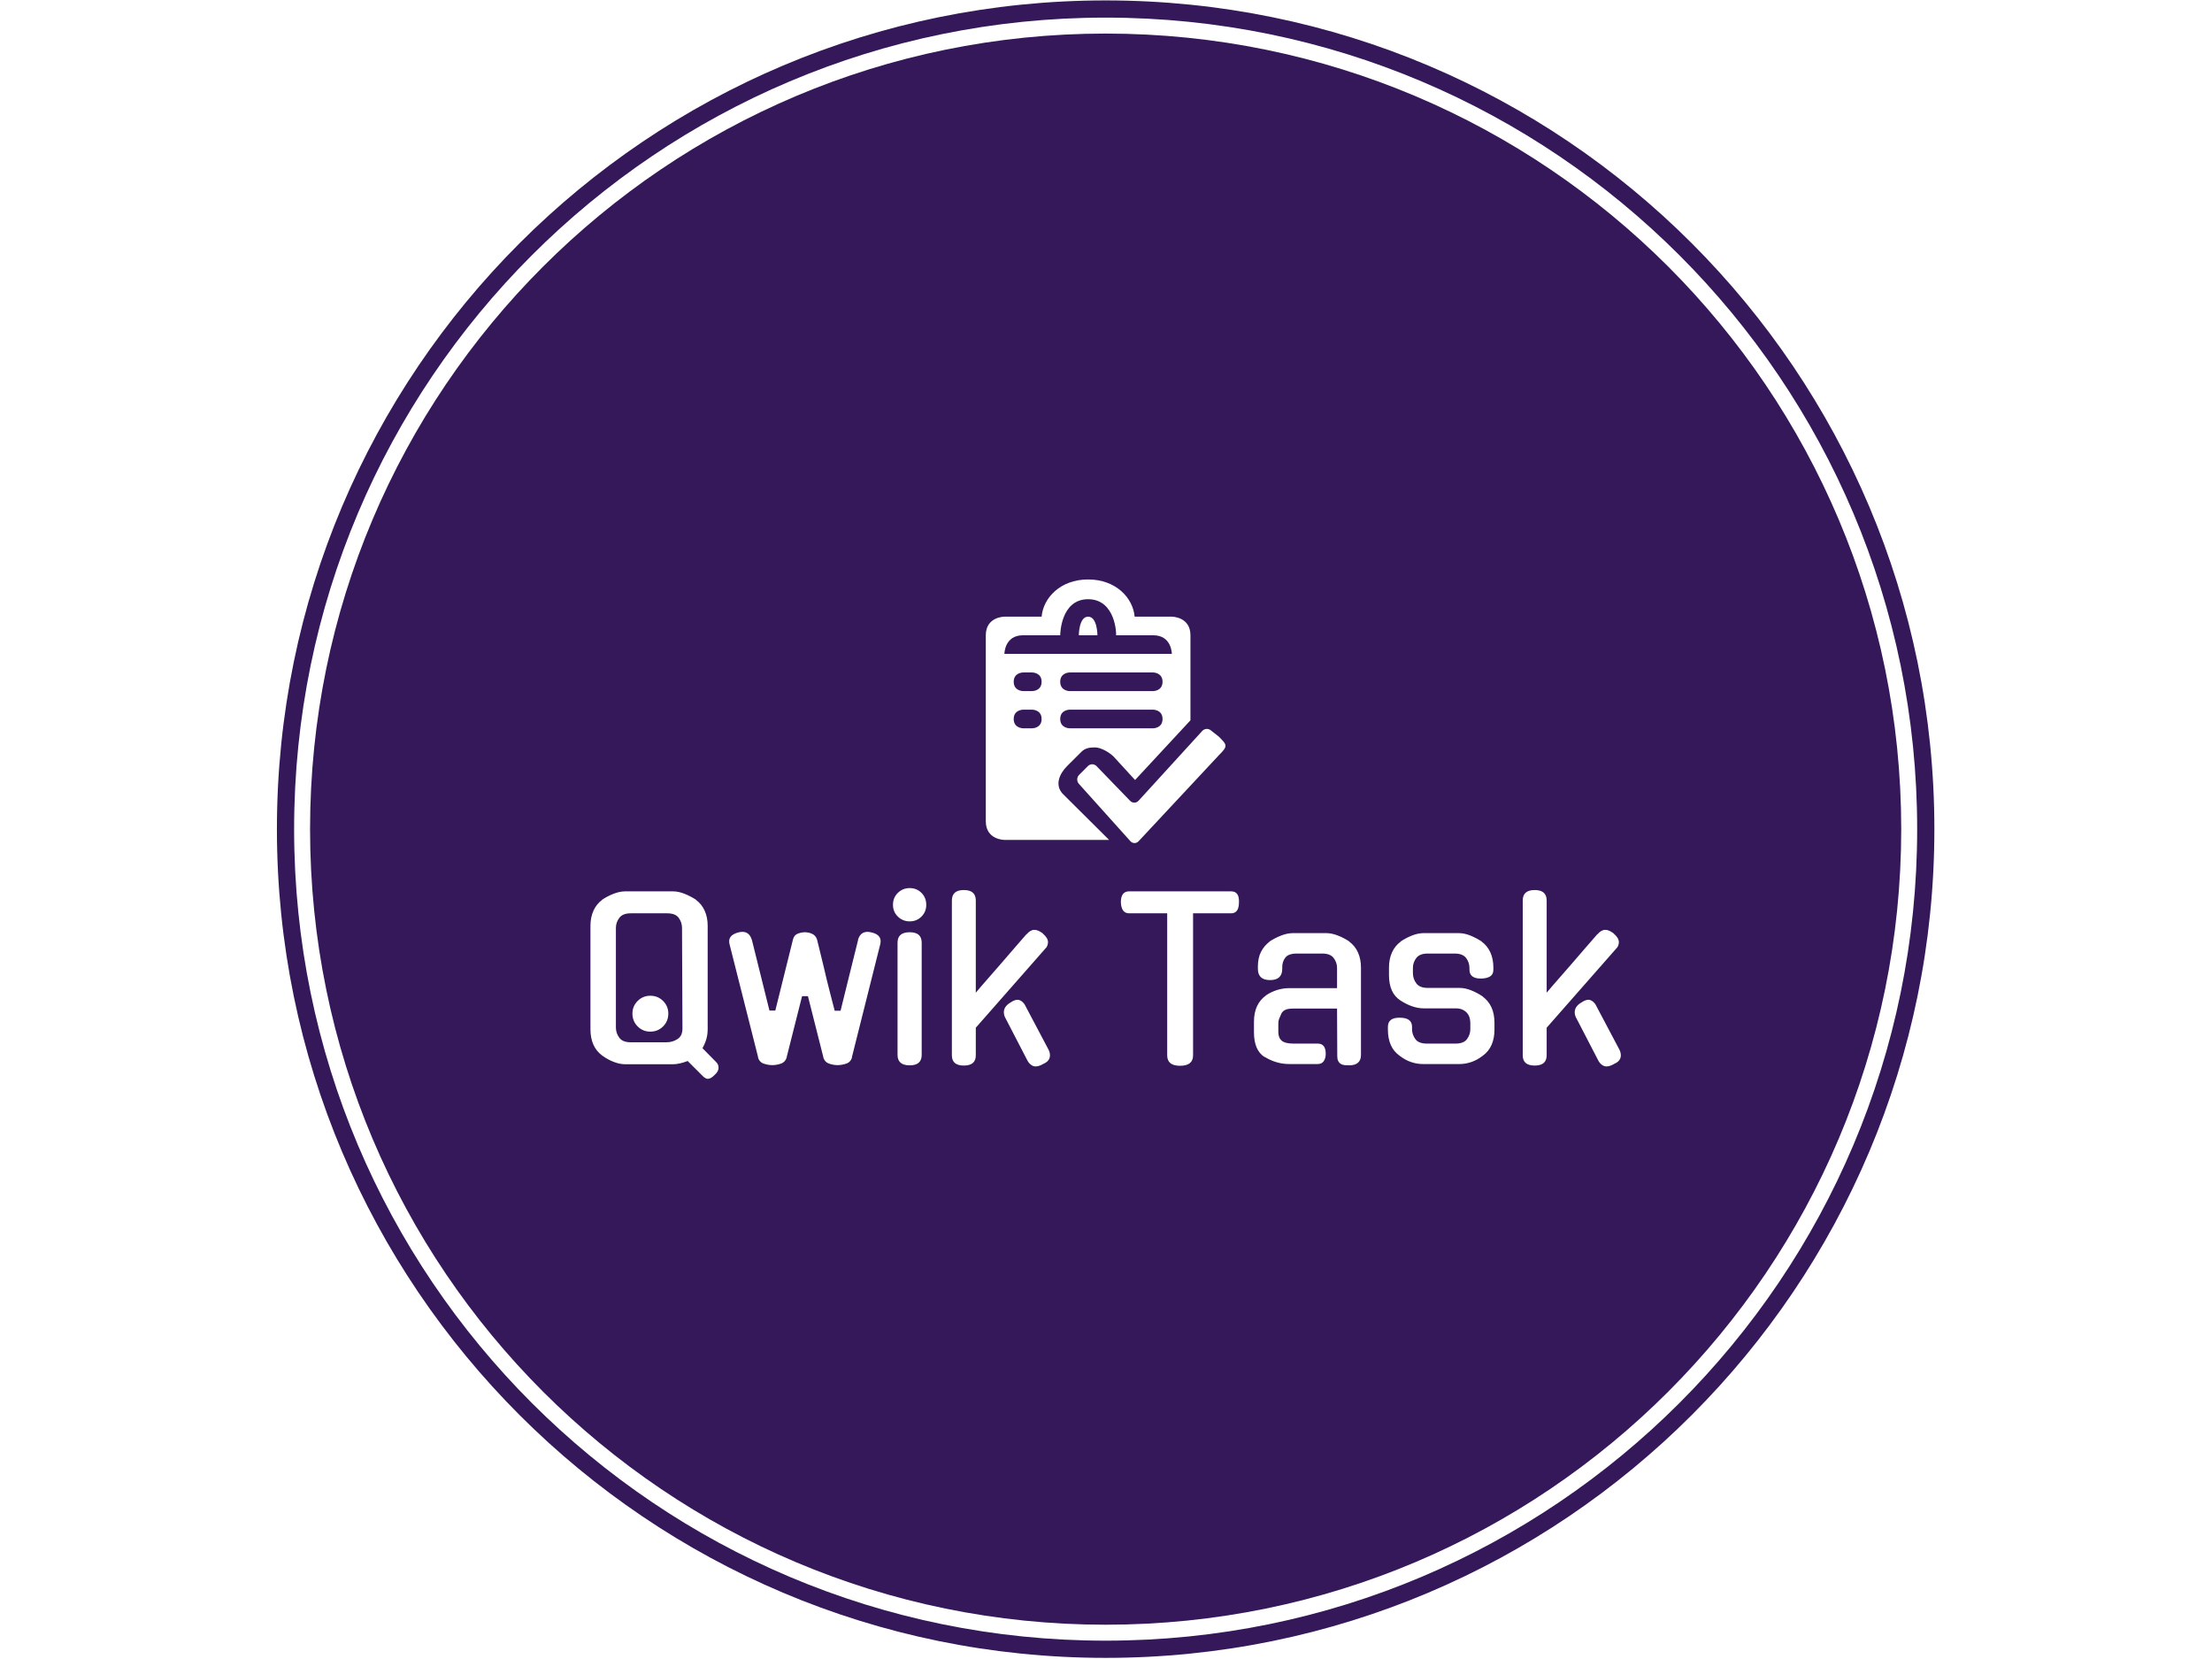
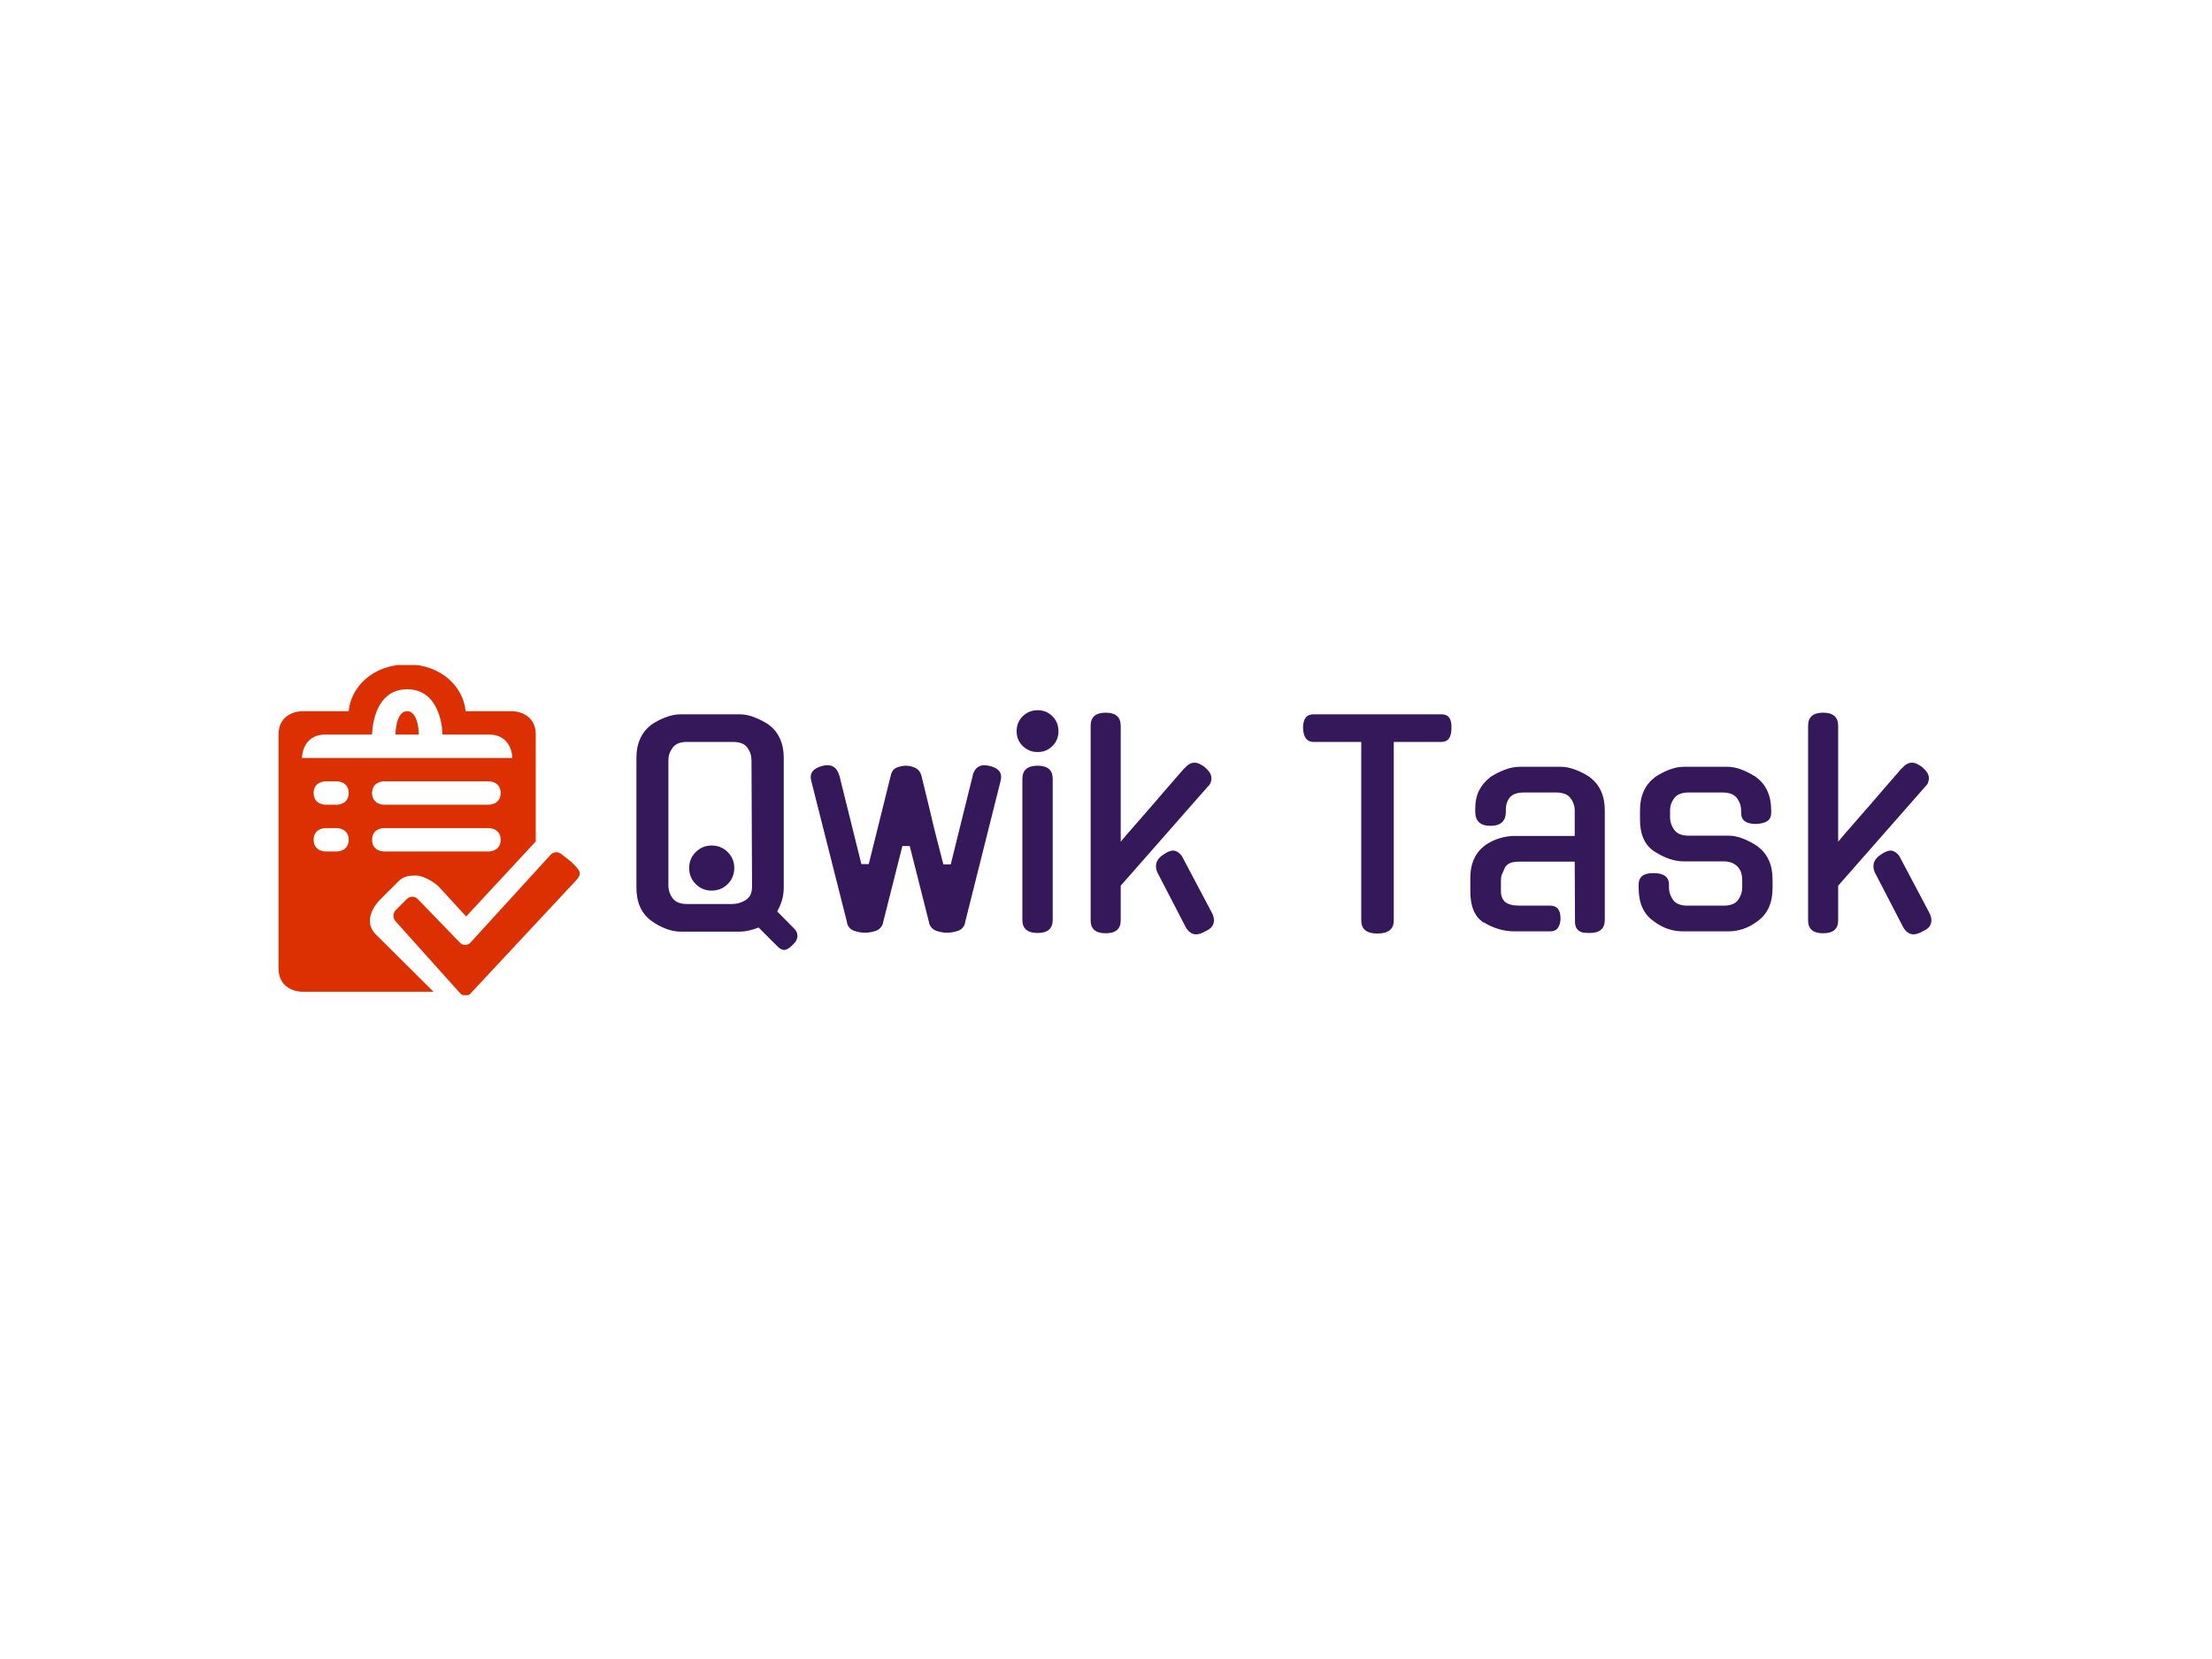
<svg xmlns="http://www.w3.org/2000/svg" version="1.1" width="2000" height="1500" viewBox="0 0 2000 1500">
  <rect width="2000" height="1500" fill="#ffffff" />
-   <g transform="matrix(0.75,0,0,0.75,249.6764,0.05154665)">
-     <svg viewBox="0 0 343 343" data-background-color="#ffffff" preserveAspectRatio="xMidYMid meet" height="1999" width="2000">
-       <g id="tight-bounds" transform="matrix(1,0,0,1,0.074,0.074)">
-         <svg viewBox="0 0 342.852 342.852" height="342.852" width="342.852">
+   <g transform="matrix(0.75,0,0,0.75,249.0909,601.2687)">
+     <svg viewBox="0 0 396 79" data-background-color="#ffffff" preserveAspectRatio="xMidYMid meet" height="398" width="2000">
+       <g id="tight-bounds" transform="matrix(1,0,0,1,0.24,-0.1372903)">
+         <svg viewBox="0 0 395.52 79.275" height="79.275" width="395.52">
          <g>
-             <svg />
-           </g>
-           <g>
-             <svg viewBox="0 0 342.852 342.852" height="342.852" width="342.852">
+             <svg viewBox="0 0 395.52 79.275" height="79.275" width="395.52">
              <g>
-                 <path d="M0 171.426c0-94.676 76.75-171.426 171.426-171.426 94.676 0 171.426 76.75 171.426 171.426 0 94.676-76.75 171.426-171.426 171.426-94.676 0-171.426-76.75-171.426-171.426zM171.426 339.293c92.711 0 167.868-75.157 167.867-167.867 0-92.711-75.157-167.868-167.867-167.868-92.711 0-167.868 75.157-167.868 167.868 0 92.711 75.157 167.868 167.868 167.867z" data-fill-palette-color="tertiary" fill="#35185a" stroke="transparent" />
-                 <ellipse rx="164.569" ry="164.569" cx="171.426" cy="171.426" fill="#35185a" stroke="transparent" stroke-width="0" fill-opacity="1" data-fill-palette-color="tertiary" />
-               </g>
-               <g transform="matrix(1,0,0,1,64.84656,119.7771)">
-                 <svg viewBox="0 0 213.158 103.297" height="103.297" width="213.158">
+                 <svg viewBox="0 0 395.52 79.275" height="79.275" width="395.52">
                  <g>
-                     <svg viewBox="0 0 213.158 103.297" height="103.297" width="213.158">
-                       <g>
-                         <svg viewBox="0 0 213.158 103.297" height="103.297" width="213.158">
-                           <g transform="matrix(1,0,0,1,0,63.84193)">
-                             <svg viewBox="0 0 213.158 39.455" height="39.455" width="213.158">
-                               <g id="textblocktransform">
-                                 <svg viewBox="0 0 213.158 39.455" height="39.455" width="213.158" id="textblock">
-                                   <g>
-                                     <svg viewBox="0 0 213.158 39.455" height="39.455" width="213.158">
-                                       <g transform="matrix(1,0,0,1,0,0)">
-                                         <svg width="213.158" viewBox="4 -40.45 236.88 43.85" height="39.455" data-palette-color="#ffffff">
-                                           <path d="M13.25-5L21.5-5Q22.85-5 24-5.73 25.15-6.45 25.15-8.15L25.15-8.15 25.05-31.3Q25.05-32.55 24.3-33.6 23.55-34.65 21.65-34.65L21.65-34.65 13.25-34.65Q11.4-34.65 10.63-33.6 9.85-32.55 9.85-31.3L9.85-31.3 9.85-8.4Q9.85-7.1 10.63-6.05 11.4-5 13.25-5L13.25-5ZM21.9-11.6L21.9-11.6Q21.9-9.85 20.7-8.65 19.5-7.45 17.75-7.45L17.75-7.45Q16.05-7.45 14.85-8.65 13.65-9.85 13.65-11.6L13.65-11.6Q13.65-13.3 14.85-14.5 16.05-15.7 17.75-15.7L17.75-15.7Q19.5-15.7 20.7-14.5 21.9-13.3 21.9-11.6ZM29.75-3.65L32.95-0.4Q33.45 0.1 33.45 0.85L33.45 0.85Q33.45 1.25 33.25 1.65 33.05 2.05 32.6 2.45L32.6 2.45Q31.7 3.4 31 3.4L31 3.4Q30.45 3.4 29.8 2.75L29.8 2.75 26.35-0.7Q24.4 0.05 22.95 0.05L22.95 0.05 12.05 0.05Q10.75 0.05 9.38-0.48 8-1 6.7-1.95L6.7-1.95Q4-3.95 4-8L4-8 4-31.75Q4-33.75 4.7-35.27 5.4-36.8 6.7-37.75L6.7-37.75 6.65-37.75Q7.9-38.6 9.33-39.15 10.75-39.7 12.05-39.7L12.05-39.7 22.95-39.7Q24.2-39.7 25.6-39.15 27-38.6 28.3-37.75L28.3-37.75 28.25-37.75Q29.55-36.8 30.25-35.27 30.95-33.75 30.95-31.75L30.95-31.75 30.95-8Q30.95-6.8 30.63-5.7 30.3-4.6 29.75-3.65L29.75-3.65ZM52.65-15.6L49.1-1.55 49.15-1.6Q48.8-0.45 47.8-0.1 46.8 0.25 45.8 0.25L45.8 0.25Q44.85 0.25 43.82-0.1 42.8-0.45 42.5-1.6L42.5-1.6 42.55-1.55 36-27.45Q35.4-29.55 37.95-30.25L37.95-30.25Q40.4-30.9 41.1-28.55L41.1-28.55 41.1-28.6 45.15-12.3 46.5-12.3 50.55-28.6Q50.8-29.65 51.67-29.98 52.55-30.3 53.3-30.3L53.3-30.3Q54.15-30.3 54.97-29.93 55.8-29.55 56.1-28.6L56.1-28.6Q56.55-26.8 56.92-25.25 57.3-23.7 57.65-22.25 58-20.8 58.32-19.4 58.65-18 59.05-16.5L59.05-16.5 60.15-12.25 61.5-12.25Q62.5-16.3 63.52-20.43 64.55-24.55 65.55-28.6L65.55-28.6 65.5-28.55Q66.2-30.9 68.65-30.25L68.65-30.25Q71.2-29.65 70.6-27.45L70.6-27.45 64.1-1.55 64.15-1.6Q63.85-0.45 62.82-0.1 61.8 0.25 60.8 0.25L60.8 0.25Q59.85 0.25 58.85-0.1 57.85-0.45 57.5-1.6L57.5-1.6 57.55-1.55 54-15.6 52.65-15.6ZM80.15-27.9L80.15-2.1Q80.15 0.3 77.4 0.3L77.4 0.3Q74.6 0.3 74.6-2.1L74.6-2.1 74.6-27.9Q74.6-30.3 77.4-30.3L77.4-30.3Q80.15-30.3 80.15-27.9L80.15-27.9ZM81.2-36.6L81.2-36.6Q81.2-35 80.1-33.9 79-32.8 77.4-32.8L77.4-32.8Q75.8-32.8 74.67-33.9 73.55-35 73.55-36.6L73.55-36.6Q73.55-38.25 74.67-39.35 75.8-40.45 77.4-40.45L77.4-40.45Q79-40.45 80.1-39.35 81.2-38.25 81.2-36.6ZM108.54-26.5L92.59-8.35 92.59-2Q92.59 0.35 89.84 0.35L89.84 0.35Q87.09 0.35 87.09-2L87.09-2 87.09-37.6Q87.09-40 89.84-40L89.84-40Q92.59-40 92.59-37.6L92.59-37.6 92.59-16.4Q93.84-17.9 95.37-19.63 96.89-21.35 98.42-23.13 99.94-24.9 101.44-26.63 102.94-28.35 104.24-29.85L104.24-29.85 104.24-29.8Q105.14-30.85 106.04-30.85L106.04-30.85Q106.54-30.85 107.02-30.63 107.49-30.4 108.04-30L108.04-30 107.99-30Q109.19-29 109.19-28L109.19-28Q109.19-27.65 109.04-27.23 108.89-26.8 108.54-26.5L108.54-26.5ZM103.79-13.75L109.29-3.35Q109.64-2.7 109.64-2L109.64-2Q109.64-0.7 108.14-0.05L108.14-0.05Q107.14 0.55 106.34 0.55L106.34 0.55Q105.79 0.55 105.29 0.18 104.79-0.2 104.49-0.75L104.49-0.75 99.49-10.4Q99.04-11.15 99.04-11.9L99.04-11.9Q99.04-13.15 100.34-14L100.34-14Q100.69-14.25 101.07-14.45 101.44-14.65 101.89-14.75L101.89-14.75Q102.44-14.85 102.94-14.55 103.44-14.25 103.79-13.75L103.79-13.75ZM142.54-34.65L142.54-2Q142.54 0.4 139.54 0.4L139.54 0.4Q136.59 0.4 136.59-2L136.59-2 136.59-34.65 127.84-34.65Q126.04-34.65 125.94-37.2L125.94-37.2Q125.94-39.7 127.84-39.7L127.84-39.7 151.29-39.7Q153.19-39.7 153.09-37.2L153.09-37.2Q153.09-34.65 151.29-34.65L151.29-34.65 142.54-34.65ZM171.19 0L164.64 0Q163.09 0 161.69-0.43 160.29-0.85 158.99-1.65L158.99-1.65 158.99-1.6Q156.54-3.15 156.54-7.3L156.54-7.3 156.54-9.75Q156.54-11.8 157.26-13.33 157.99-14.85 159.29-15.75L159.29-15.75 159.24-15.75Q160.49-16.6 161.89-17.03 163.29-17.45 164.59-17.45L164.59-17.45 175.64-17.45 175.64-22.1Q175.64-23.35 174.86-24.38 174.09-25.4 172.24-25.4L172.24-25.4 166.39-25.4Q164.49-25.4 163.76-24.48 163.04-23.55 163.04-22.3L163.04-22.3 163.04-21.9Q163.04-19.3 160.24-19.3L160.24-19.3Q157.44-19.3 157.44-21.9L157.44-21.9 157.44-22.35Q157.44-24.4 158.16-25.8 158.89-27.2 160.14-28.15L160.14-28.15 160.09-28.15Q161.39-29 162.81-29.55 164.24-30.1 165.54-30.1L165.54-30.1 173.14-30.1Q174.39-30.1 175.81-29.55 177.24-29 178.49-28.15L178.49-28.15 178.44-28.15Q179.74-27.2 180.44-25.68 181.14-24.15 181.14-22.15L181.14-22.15 181.14-2.1Q181.14 0.3 178.39 0.3L178.39 0.3Q177.84 0.3 177.36 0.25 176.89 0.2 176.51-0.03 176.14-0.25 175.91-0.68 175.69-1.1 175.69-1.8L175.69-1.8 175.64-12.75 165.54-12.75Q164.44-12.75 163.84-12.5 163.24-12.25 162.89-11.7L162.89-11.7Q162.49-10.85 162.31-10.38 162.14-9.9 162.14-9.3L162.14-9.3 162.14-7.35Q162.14-6.05 162.91-5.38 163.69-4.7 165.59-4.7L165.59-4.7 171.19-4.7Q173.04-4.7 173.04-2.35L173.04-2.35Q173.04-1.35 172.59-0.68 172.14 0 171.19 0L171.19 0ZM196.48-17.5L203.83-17.5Q205.08-17.5 206.51-16.93 207.93-16.35 209.18-15.5L209.18-15.5 209.13-15.5Q210.43-14.55 211.13-13.05 211.83-11.55 211.83-9.45L211.83-9.45 211.83-7.95Q211.83-3.85 209.13-1.9L209.13-1.9Q207.83-0.9 206.48-0.45 205.13 0 203.83 0L203.83 0 195.33 0Q194.03 0 192.68-0.45 191.33-0.9 190.03-1.9L190.03-1.9Q187.33-3.8 187.33-7.95L187.33-7.95 187.33-8.55Q187.33-10.7 190.08-10.65L190.08-10.65Q192.88-10.65 192.88-8.55L192.88-8.55 192.88-8Q192.88-6.8 193.63-5.75 194.38-4.7 196.28-4.7L196.28-4.7 202.88-4.7Q204.78-4.7 205.53-5.75 206.28-6.8 206.28-8L206.28-8 206.28-9.4Q206.28-10.05 206.11-10.65 205.93-11.25 205.53-11.73 205.13-12.2 204.48-12.5 203.83-12.8 202.88-12.8L202.88-12.8 195.58-12.8Q193.03-12.8 190.23-14.6L190.23-14.6Q187.58-16.3 187.58-20.45L187.58-20.45 187.58-22.15Q187.58-24.15 188.28-25.68 188.98-27.2 190.28-28.15L190.28-28.15 190.23-28.15Q191.48-29 192.88-29.55 194.28-30.1 195.58-30.1L195.58-30.1 203.58-30.1Q204.88-30.1 206.26-29.55 207.63-29 208.93-28.15L208.93-28.15 208.88-28.15Q210.18-27.2 210.88-25.68 211.58-24.15 211.58-22.15L211.58-22.15 211.58-21.7Q211.58-20.65 210.88-20.18 210.18-19.7 208.83-19.65L208.83-19.65Q206.08-19.6 206.08-21.7L206.08-21.7 206.08-22.1Q206.08-23.35 205.31-24.38 204.53-25.4 202.68-25.4L202.68-25.4 196.48-25.4Q194.63-25.4 193.86-24.38 193.08-23.35 193.08-22.1L193.08-22.1 193.08-20.9Q193.08-19.6 193.86-18.55 194.63-17.5 196.48-17.5L196.48-17.5ZM239.78-26.5L223.83-8.35 223.83-2Q223.83 0.35 221.08 0.35L221.08 0.35Q218.33 0.35 218.33-2L218.33-2 218.33-37.6Q218.33-40 221.08-40L221.08-40Q223.83-40 223.83-37.6L223.83-37.6 223.83-16.4Q225.08-17.9 226.61-19.63 228.13-21.35 229.66-23.13 231.18-24.9 232.68-26.63 234.18-28.35 235.48-29.85L235.48-29.85 235.48-29.8Q236.38-30.85 237.28-30.85L237.28-30.85Q237.78-30.85 238.26-30.63 238.73-30.4 239.28-30L239.28-30 239.23-30Q240.43-29 240.43-28L240.43-28Q240.43-27.65 240.28-27.23 240.13-26.8 239.78-26.5L239.78-26.5ZM235.03-13.75L240.53-3.35Q240.88-2.7 240.88-2L240.88-2Q240.88-0.7 239.38-0.05L239.38-0.05Q238.38 0.55 237.58 0.55L237.58 0.55Q237.03 0.55 236.53 0.18 236.03-0.2 235.73-0.75L235.73-0.75 230.73-10.4Q230.28-11.15 230.28-11.9L230.28-11.9Q230.28-13.15 231.58-14L231.58-14Q231.93-14.25 232.31-14.45 232.68-14.65 233.13-14.75L233.13-14.75Q233.68-14.85 234.18-14.55 234.68-14.25 235.03-13.75L235.03-13.75Z" opacity="1" transform="matrix(1,0,0,1,0,0)" fill="#ffffff" class="wordmark-text-0" data-fill-palette-color="quaternary" id="text-0" />
-                                         </svg>
-                                       </g>
+                     <svg viewBox="0 0 504.796 101.177" height="79.275" width="395.52">
+                       <g transform="matrix(1,0,0,1,109.2756,13.98319)">
+                         <svg viewBox="0 0 395.52 73.21" height="73.21" width="395.52">
+                           <g id="textblocktransform">
+                             <svg viewBox="0 0 395.52 73.21" height="73.21" width="395.52" id="textblock">
+                               <g>
+                                 <svg viewBox="0 0 395.52 73.21" height="73.21" width="395.52">
+                                   <g transform="matrix(1,0,0,1,0,0)">
+                                     <svg width="395.52" viewBox="4 -40.45 236.88 43.85" height="73.21" data-palette-color="#35185a">
+                                       <path d="M13.25-5L21.5-5Q22.85-5 24-5.73 25.15-6.45 25.15-8.15L25.15-8.15 25.05-31.3Q25.05-32.55 24.3-33.6 23.55-34.65 21.65-34.65L21.65-34.65 13.25-34.65Q11.4-34.65 10.63-33.6 9.85-32.55 9.85-31.3L9.85-31.3 9.85-8.4Q9.85-7.1 10.63-6.05 11.4-5 13.25-5L13.25-5ZM21.9-11.6L21.9-11.6Q21.9-9.85 20.7-8.65 19.5-7.45 17.75-7.45L17.75-7.45Q16.05-7.45 14.85-8.65 13.65-9.85 13.65-11.6L13.65-11.6Q13.65-13.3 14.85-14.5 16.05-15.7 17.75-15.7L17.75-15.7Q19.5-15.7 20.7-14.5 21.9-13.3 21.9-11.6ZM29.75-3.65L32.95-0.4Q33.45 0.1 33.45 0.85L33.45 0.85Q33.45 1.25 33.25 1.65 33.05 2.05 32.6 2.45L32.6 2.45Q31.7 3.4 31 3.4L31 3.4Q30.45 3.4 29.8 2.75L29.8 2.75 26.35-0.7Q24.4 0.05 22.95 0.05L22.95 0.05 12.05 0.05Q10.75 0.05 9.38-0.48 8-1 6.7-1.95L6.7-1.95Q4-3.95 4-8L4-8 4-31.75Q4-33.75 4.7-35.27 5.4-36.8 6.7-37.75L6.7-37.75 6.65-37.75Q7.9-38.6 9.33-39.15 10.75-39.7 12.05-39.7L12.05-39.7 22.95-39.7Q24.2-39.7 25.6-39.15 27-38.6 28.3-37.75L28.3-37.75 28.25-37.75Q29.55-36.8 30.25-35.27 30.95-33.75 30.95-31.75L30.95-31.75 30.95-8Q30.95-6.8 30.63-5.7 30.3-4.6 29.75-3.65L29.75-3.65ZM52.65-15.6L49.1-1.55 49.15-1.6Q48.8-0.45 47.8-0.1 46.8 0.25 45.8 0.25L45.8 0.25Q44.85 0.25 43.82-0.1 42.8-0.45 42.5-1.6L42.5-1.6 42.55-1.55 36-27.45Q35.4-29.55 37.95-30.25L37.95-30.25Q40.4-30.9 41.1-28.55L41.1-28.55 41.1-28.6 45.15-12.3 46.5-12.3 50.55-28.6Q50.8-29.65 51.67-29.98 52.55-30.3 53.3-30.3L53.3-30.3Q54.15-30.3 54.97-29.93 55.8-29.55 56.1-28.6L56.1-28.6Q56.55-26.8 56.92-25.25 57.3-23.7 57.65-22.25 58-20.8 58.32-19.4 58.65-18 59.05-16.5L59.05-16.5 60.15-12.25 61.5-12.25Q62.5-16.3 63.52-20.43 64.55-24.55 65.55-28.6L65.55-28.6 65.5-28.55Q66.2-30.9 68.65-30.25L68.65-30.25Q71.2-29.65 70.6-27.45L70.6-27.45 64.1-1.55 64.15-1.6Q63.85-0.45 62.82-0.1 61.8 0.25 60.8 0.25L60.8 0.25Q59.85 0.25 58.85-0.1 57.85-0.45 57.5-1.6L57.5-1.6 57.55-1.55 54-15.6 52.65-15.6ZM80.15-27.9L80.15-2.1Q80.15 0.3 77.4 0.3L77.4 0.3Q74.6 0.3 74.6-2.1L74.6-2.1 74.6-27.9Q74.6-30.3 77.4-30.3L77.4-30.3Q80.15-30.3 80.15-27.9L80.15-27.9ZM81.2-36.6L81.2-36.6Q81.2-35 80.1-33.9 79-32.8 77.4-32.8L77.4-32.8Q75.8-32.8 74.67-33.9 73.55-35 73.55-36.6L73.55-36.6Q73.55-38.25 74.67-39.35 75.8-40.45 77.4-40.45L77.4-40.45Q79-40.45 80.1-39.35 81.2-38.25 81.2-36.6ZM108.54-26.5L92.59-8.35 92.59-2Q92.59 0.35 89.84 0.35L89.84 0.35Q87.09 0.35 87.09-2L87.09-2 87.09-37.6Q87.09-40 89.84-40L89.84-40Q92.59-40 92.59-37.6L92.59-37.6 92.59-16.4Q93.84-17.9 95.37-19.63 96.89-21.35 98.42-23.13 99.94-24.9 101.44-26.63 102.94-28.35 104.24-29.85L104.24-29.85 104.24-29.8Q105.14-30.85 106.04-30.85L106.04-30.85Q106.54-30.85 107.02-30.63 107.49-30.4 108.04-30L108.04-30 107.99-30Q109.19-29 109.19-28L109.19-28Q109.19-27.65 109.04-27.23 108.89-26.8 108.54-26.5L108.54-26.5ZM103.79-13.75L109.29-3.35Q109.64-2.7 109.64-2L109.64-2Q109.64-0.7 108.14-0.05L108.14-0.05Q107.14 0.55 106.34 0.55L106.34 0.55Q105.79 0.55 105.29 0.18 104.79-0.2 104.49-0.75L104.49-0.75 99.49-10.4Q99.04-11.15 99.04-11.9L99.04-11.9Q99.04-13.15 100.34-14L100.34-14Q100.69-14.25 101.07-14.45 101.44-14.65 101.89-14.75L101.89-14.75Q102.44-14.85 102.94-14.55 103.44-14.25 103.79-13.75L103.79-13.75ZM142.54-34.65L142.54-2Q142.54 0.4 139.54 0.4L139.54 0.4Q136.59 0.4 136.59-2L136.59-2 136.59-34.65 127.84-34.65Q126.04-34.65 125.94-37.2L125.94-37.2Q125.94-39.7 127.84-39.7L127.84-39.7 151.29-39.7Q153.19-39.7 153.09-37.2L153.09-37.2Q153.09-34.65 151.29-34.65L151.29-34.65 142.54-34.65ZM171.19 0L164.64 0Q163.09 0 161.69-0.43 160.29-0.85 158.99-1.65L158.99-1.65 158.99-1.6Q156.54-3.15 156.54-7.3L156.54-7.3 156.54-9.75Q156.54-11.8 157.26-13.33 157.99-14.85 159.29-15.75L159.29-15.75 159.24-15.75Q160.49-16.6 161.89-17.03 163.29-17.45 164.59-17.45L164.59-17.45 175.64-17.45 175.64-22.1Q175.64-23.35 174.86-24.38 174.09-25.4 172.24-25.4L172.24-25.4 166.39-25.4Q164.49-25.4 163.76-24.48 163.04-23.55 163.04-22.3L163.04-22.3 163.04-21.9Q163.04-19.3 160.24-19.3L160.24-19.3Q157.44-19.3 157.44-21.9L157.44-21.9 157.44-22.35Q157.44-24.4 158.16-25.8 158.89-27.2 160.14-28.15L160.14-28.15 160.09-28.15Q161.39-29 162.81-29.55 164.24-30.1 165.54-30.1L165.54-30.1 173.14-30.1Q174.39-30.1 175.81-29.55 177.24-29 178.49-28.15L178.49-28.15 178.44-28.15Q179.74-27.2 180.44-25.68 181.14-24.15 181.14-22.15L181.14-22.15 181.14-2.1Q181.14 0.3 178.39 0.3L178.39 0.3Q177.84 0.3 177.36 0.25 176.89 0.2 176.51-0.03 176.14-0.25 175.91-0.68 175.69-1.1 175.69-1.8L175.69-1.8 175.64-12.75 165.54-12.75Q164.44-12.75 163.84-12.5 163.24-12.25 162.89-11.7L162.89-11.7Q162.49-10.85 162.31-10.38 162.14-9.9 162.14-9.3L162.14-9.3 162.14-7.35Q162.14-6.05 162.91-5.38 163.69-4.7 165.59-4.7L165.59-4.7 171.19-4.7Q173.04-4.7 173.04-2.35L173.04-2.35Q173.04-1.35 172.59-0.68 172.14 0 171.19 0L171.19 0ZM196.48-17.5L203.83-17.5Q205.08-17.5 206.51-16.93 207.93-16.35 209.18-15.5L209.18-15.5 209.13-15.5Q210.43-14.55 211.13-13.05 211.83-11.55 211.83-9.45L211.83-9.45 211.83-7.95Q211.83-3.85 209.13-1.9L209.13-1.9Q207.83-0.9 206.48-0.45 205.13 0 203.83 0L203.83 0 195.33 0Q194.03 0 192.68-0.45 191.33-0.9 190.03-1.9L190.03-1.9Q187.33-3.8 187.33-7.95L187.33-7.95 187.33-8.55Q187.33-10.7 190.08-10.65L190.08-10.65Q192.88-10.65 192.88-8.55L192.88-8.55 192.88-8Q192.88-6.8 193.63-5.75 194.38-4.7 196.28-4.7L196.28-4.7 202.88-4.7Q204.78-4.7 205.53-5.75 206.28-6.8 206.28-8L206.28-8 206.28-9.4Q206.28-10.05 206.11-10.65 205.93-11.25 205.53-11.73 205.13-12.2 204.48-12.5 203.83-12.8 202.88-12.8L202.88-12.8 195.58-12.8Q193.03-12.8 190.23-14.6L190.23-14.6Q187.58-16.3 187.58-20.45L187.58-20.45 187.58-22.15Q187.58-24.15 188.28-25.68 188.98-27.2 190.28-28.15L190.28-28.15 190.23-28.15Q191.48-29 192.88-29.55 194.28-30.1 195.58-30.1L195.58-30.1 203.58-30.1Q204.88-30.1 206.26-29.55 207.63-29 208.93-28.15L208.93-28.15 208.88-28.15Q210.18-27.2 210.88-25.68 211.58-24.15 211.58-22.15L211.58-22.15 211.58-21.7Q211.58-20.65 210.88-20.18 210.18-19.7 208.83-19.65L208.83-19.65Q206.08-19.6 206.08-21.7L206.08-21.7 206.08-22.1Q206.08-23.35 205.31-24.38 204.53-25.4 202.68-25.4L202.68-25.4 196.48-25.4Q194.63-25.4 193.86-24.38 193.08-23.35 193.08-22.1L193.08-22.1 193.08-20.9Q193.08-19.6 193.86-18.55 194.63-17.5 196.48-17.5L196.48-17.5ZM239.78-26.5L223.83-8.35 223.83-2Q223.83 0.35 221.08 0.35L221.08 0.35Q218.33 0.35 218.33-2L218.33-2 218.33-37.6Q218.33-40 221.08-40L221.08-40Q223.83-40 223.83-37.6L223.83-37.6 223.83-16.4Q225.08-17.9 226.61-19.63 228.13-21.35 229.66-23.13 231.18-24.9 232.68-26.63 234.18-28.35 235.48-29.85L235.48-29.85 235.48-29.8Q236.38-30.85 237.28-30.85L237.28-30.85Q237.78-30.85 238.26-30.63 238.73-30.4 239.28-30L239.28-30 239.23-30Q240.43-29 240.43-28L240.43-28Q240.43-27.65 240.28-27.23 240.13-26.8 239.78-26.5L239.78-26.5ZM235.03-13.75L240.53-3.35Q240.88-2.7 240.88-2L240.88-2Q240.88-0.7 239.38-0.05L239.38-0.05Q238.38 0.55 237.58 0.55L237.58 0.55Q237.03 0.55 236.53 0.18 236.03-0.2 235.73-0.75L235.73-0.75 230.73-10.4Q230.28-11.15 230.28-11.9L230.28-11.9Q230.28-13.15 231.58-14L231.58-14Q231.93-14.25 232.31-14.45 232.68-14.65 233.13-14.75L233.13-14.75Q233.68-14.85 234.18-14.55 234.68-14.25 235.03-13.75L235.03-13.75Z" opacity="1" transform="matrix(1,0,0,1,0,0)" fill="#35185a" class="wordmark-text-0" data-fill-palette-color="primary" id="text-0" />
                                    </svg>
                                  </g>
                                </svg>
                              </g>
                            </svg>
                          </g>
-                           <g transform="matrix(1,0,0,1,81.79041,0)">
-                             <svg viewBox="0 0 49.578 54.527" height="54.527" width="49.578">
-                               <g>
-                                 <svg version="1.0" x="0" y="0" viewBox="2 0 12.883 14.169" style="enable-background:new 0 0 16 16;" xml:space="preserve" height="54.527" width="49.578" class="icon-icon-0" data-fill-palette-color="quaternary" id="icon-0">
-                                   <path d="M10.216 14.068c-0.122 0.135-0.322 0.135-0.444 0.001l-2.769-3.084c-0.123-0.135-0.118-0.351 0.011-0.479l0.475-0.476c0.129-0.128 0.338-0.127 0.464 0.004L9.758 11.9c0.127 0.131 0.332 0.128 0.454-0.007l3.424-3.752c0.123-0.134 0.334-0.145 0.47-0.022l0.42 0.33c0.458 0.458 0.494 0.506 0 1L10.216 14.068z" fill="#ffffff" data-fill-palette-color="quaternary" />
-                                   <path d="M7.5 2C7 2 7 3 7 3h1C8 3 8 2 7.5 2z" fill="#ffffff" data-fill-palette-color="quaternary" />
-                                   <path d="M12 2h-2C9.914 1 9 0 7.5 0S5.086 1 5 2H3c0 0-1 0-1 1 0 0.815 0 9 0 10s1 1 1 1h5.628l-2.5-2.485c-0.42-0.461-0.191-1.052 0.25-1.492l0.75-0.747c0.217-0.217 0.444-0.248 0.75-0.248 0.309 0 0.785 0.279 1 0.502l1.145 1.25L13 7.571C13 7.571 13 4 13 3S12 2 12 2zM4.5 8H4c0 0-0.5 0-0.5-0.5S4 7 4 7h0.5C4.5 7 5 7 5 7.5S4.5 8 4.5 8zM4.5 6H4c0 0-0.5 0-0.5-0.5S4 5 4 5h0.5C4.5 5 5 5 5 5.5S4.5 6 4.5 6zM11 8H6.5C6.5 8 6 8 6 7.5S6.5 7 6.5 7H11c0 0 0.5 0 0.5 0.5S11 8 11 8zM11 6H6.5C6.5 6 6 6 6 5.5S6.5 5 6.5 5H11c0 0 0.5 0 0.5 0.5S11 6 11 6zM3 4c0 0 0-1 1-1s2 0 2 0 0-1.938 1.5-1.938S9.027 3 9 3c0 0 1 0 2 0s1 1 1 1H3z" fill="#ffffff" data-fill-palette-color="quaternary" />
-                                 </svg>
-                               </g>
+                         </svg>
+                       </g>
+                       <g>
+                         <svg viewBox="0 0 91.992 101.177" height="101.177" width="91.992">
+                           <g>
+                             <svg version="1.0" x="0" y="0" viewBox="2 0 12.883 14.169" style="enable-background:new 0 0 16 16;" xml:space="preserve" height="101.177" width="91.992" class="icon-icon-0" data-fill-palette-color="accent" id="icon-0">
+                               <path d="M10.216 14.068c-0.122 0.135-0.322 0.135-0.444 0.001l-2.769-3.084c-0.123-0.135-0.118-0.351 0.011-0.479l0.475-0.476c0.129-0.128 0.338-0.127 0.464 0.004L9.758 11.9c0.127 0.131 0.332 0.128 0.454-0.007l3.424-3.752c0.123-0.134 0.334-0.145 0.47-0.022l0.42 0.33c0.458 0.458 0.494 0.506 0 1L10.216 14.068z" fill="#dc2f02" data-fill-palette-color="accent" />
+                               <path d="M7.5 2C7 2 7 3 7 3h1C8 3 8 2 7.5 2z" fill="#dc2f02" data-fill-palette-color="accent" />
+                               <path d="M12 2h-2C9.914 1 9 0 7.5 0S5.086 1 5 2H3c0 0-1 0-1 1 0 0.815 0 9 0 10s1 1 1 1h5.628l-2.5-2.485c-0.42-0.461-0.191-1.052 0.25-1.492l0.75-0.747c0.217-0.217 0.444-0.248 0.75-0.248 0.309 0 0.785 0.279 1 0.502l1.145 1.25L13 7.571C13 7.571 13 4 13 3S12 2 12 2zM4.5 8H4c0 0-0.5 0-0.5-0.5S4 7 4 7h0.5C4.5 7 5 7 5 7.5S4.5 8 4.5 8zM4.5 6H4c0 0-0.5 0-0.5-0.5S4 5 4 5h0.5C4.5 5 5 5 5 5.5S4.5 6 4.5 6zM11 8H6.5C6.5 8 6 8 6 7.5S6.5 7 6.5 7H11c0 0 0.5 0 0.5 0.5S11 8 11 8zM11 6H6.5C6.5 6 6 6 6 5.5S6.5 5 6.5 5H11c0 0 0.5 0 0.5 0.5S11 6 11 6zM3 4c0 0 0-1 1-1s2 0 2 0 0-1.938 1.5-1.938S9.027 3 9 3c0 0 1 0 2 0s1 1 1 1H3z" fill="#dc2f02" data-fill-palette-color="accent" />
                            </svg>
                          </g>
-                           <g />
                        </svg>
                      </g>
                    </svg>
                  </g>
                </svg>
              </g>
            </svg>
          </g>
          <defs />
        </svg>
-         <rect width="342.852" height="342.852" fill="none" stroke="none" visibility="hidden" />
+         <rect width="395.52" height="79.275" fill="none" stroke="none" visibility="hidden" />
      </g>
    </svg>
  </g>
</svg>
